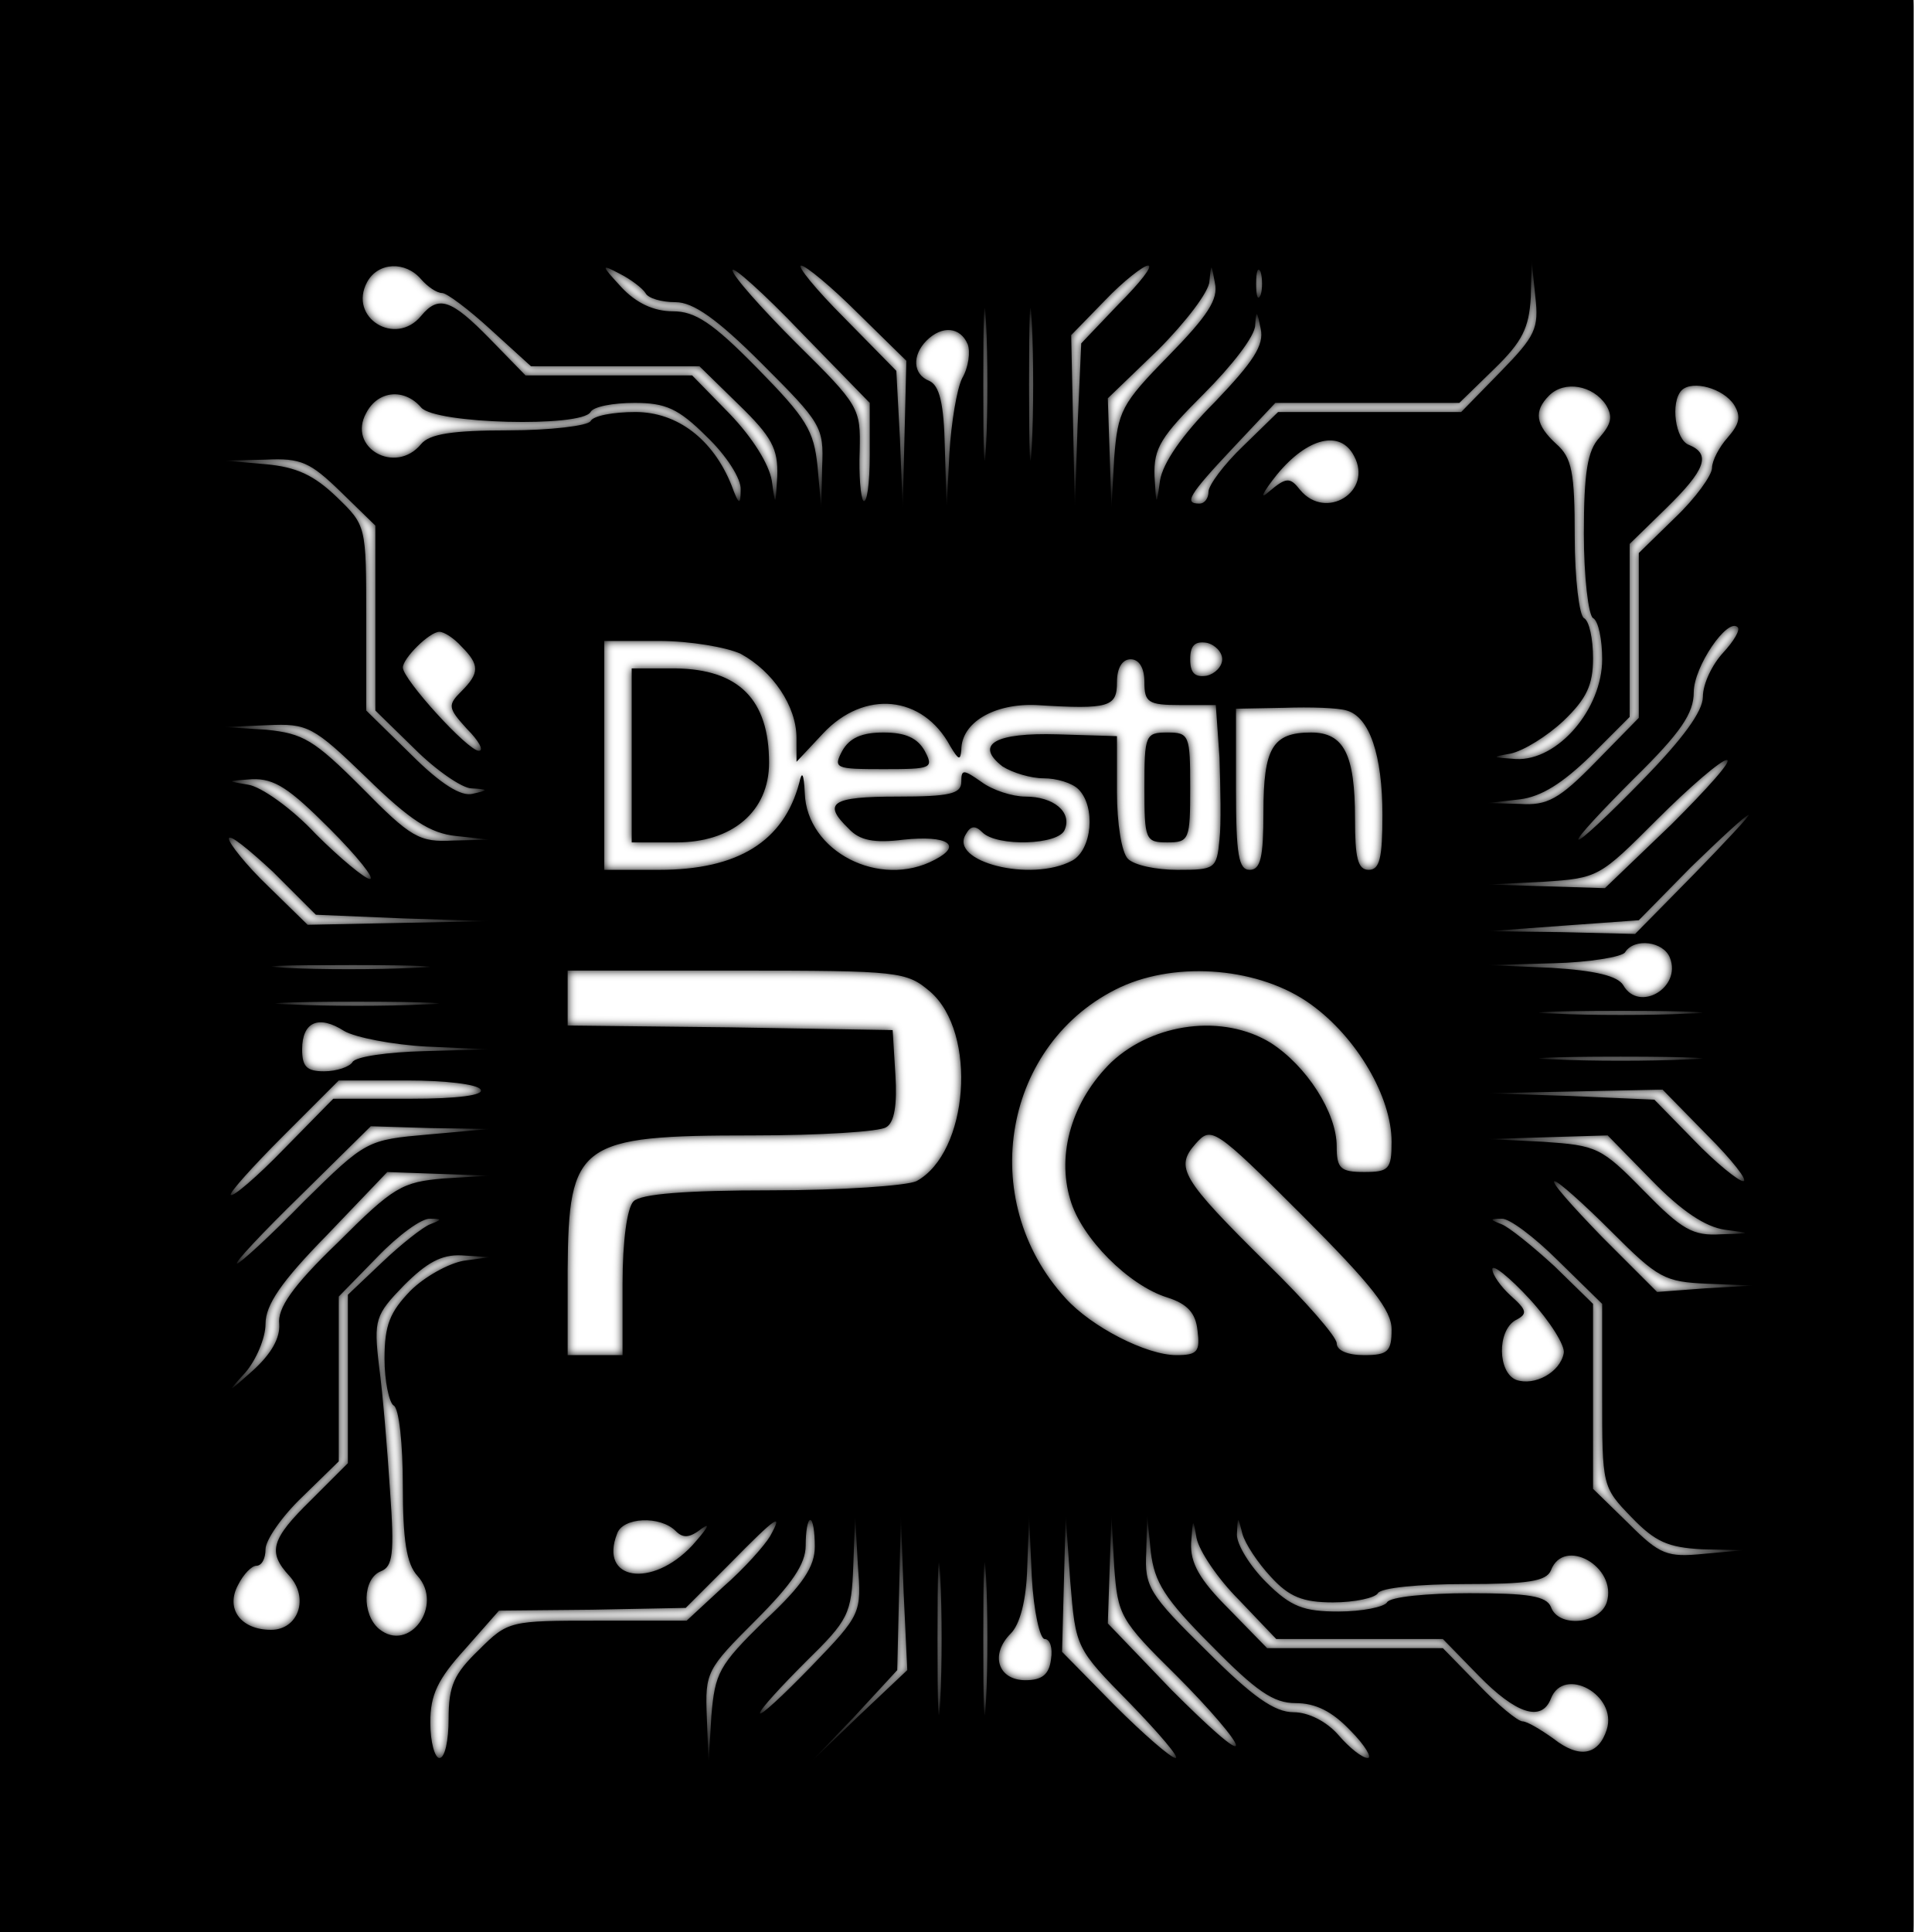
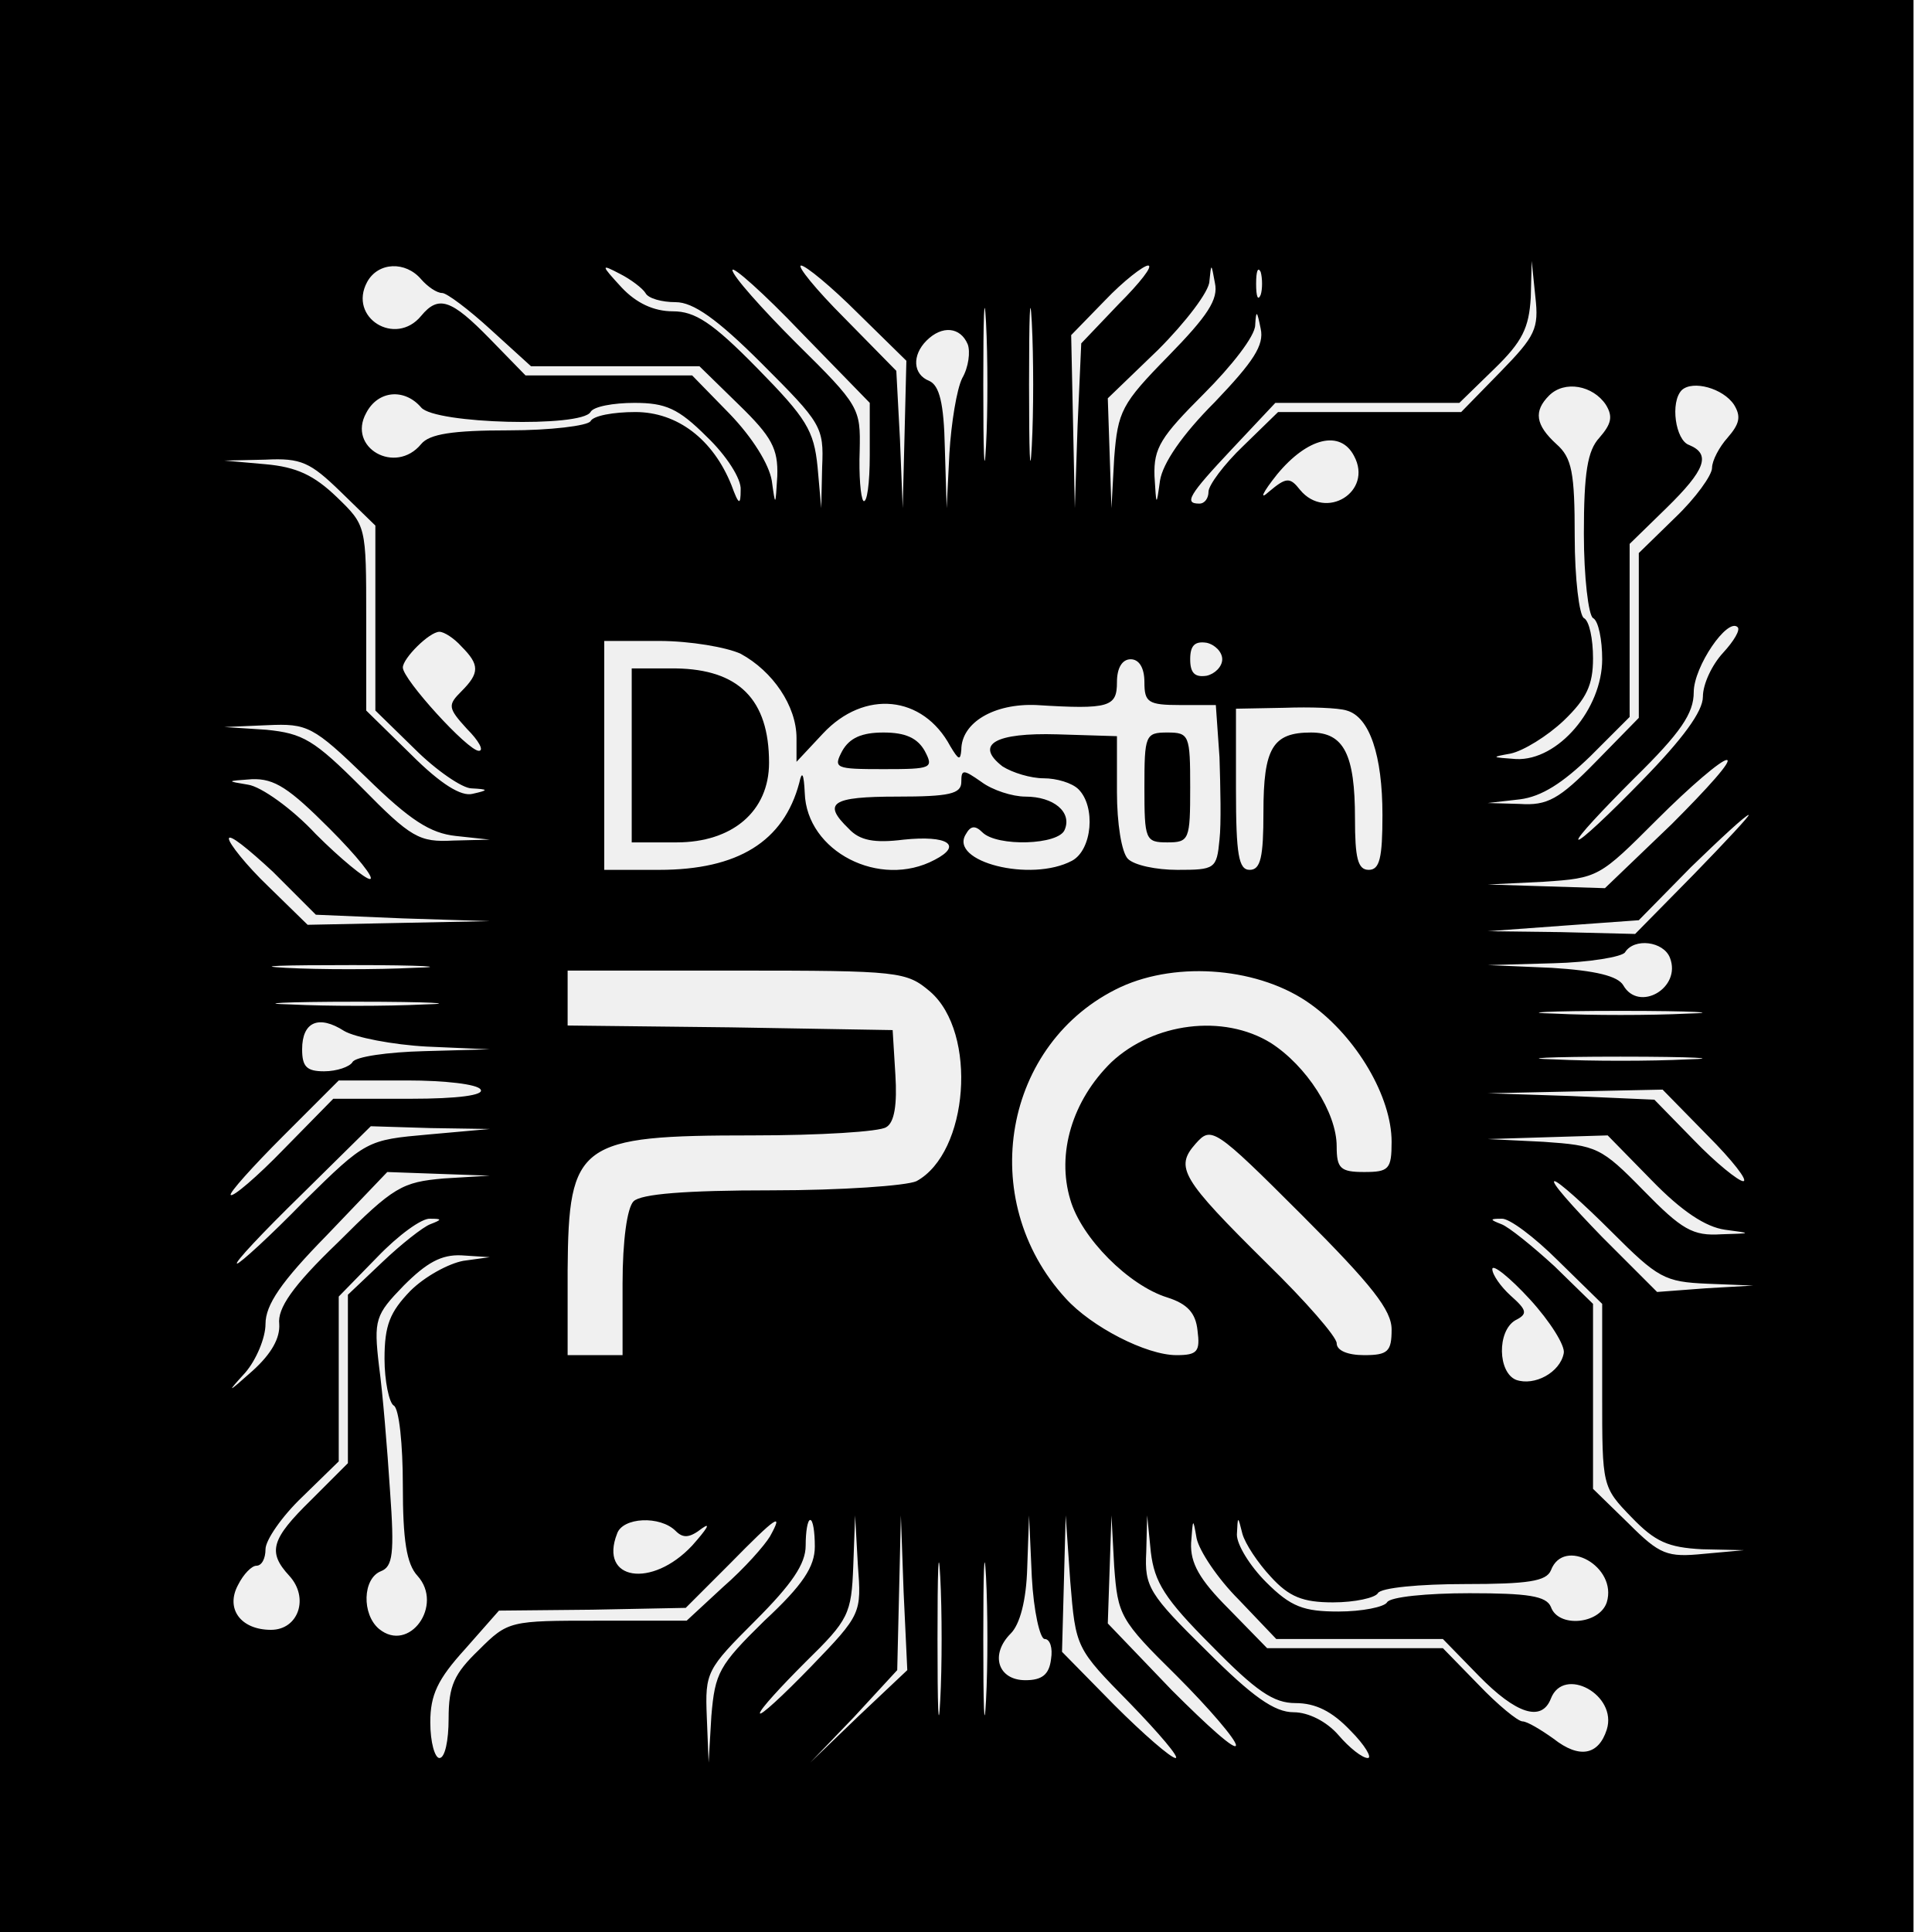
<svg xmlns="http://www.w3.org/2000/svg" version="1.0" width="209pt" height="211pt" viewBox="0 0 209 211" preserveAspectRatio="xMidYMid meet">
-   <defs>
-     <filter id="blur" x="0" y="0">
-       <feGaussianBlur stdDeviation="5" result="blur" />
-       <feBlend in="SourceGraphic" in2="blur" mode="normal" />
-     </filter>
-   </defs>
-   <rect width="100%" height="100%" fill="#ffffff" />
-   <g transform="translate(0,211) scale(0.1,-0.1)" fill="#000" stroke="none" filter="url(#blur)">
+   <g transform="translate(0,211) scale(0.1,-0.1)" fill="#000000" stroke="none">
    <path d="M0 1055 l0 -1055 1045 0 1045 0 0 1055 0 1055 -1045 0 -1045 0 0 -1055z m460 750 c7 -8 17 -15 23 -15 5 0 29 -18 53 -40 l44 -40 92 0 92 0 43 -42 c36 -35 43 -48 42 -78 -2 -33 -2 -34 -6 -5 -3 18 -21 47 -46 73 l-41 42 -91 0 -91 0 -39 40 c-42 43 -56 48 -75 25 -28 -34 -80 -2 -59 37 12 22 42 23 59 3z m245 -15 c3 -6 18 -10 33 -10 19 0 45 -18 94 -67 65 -65 68 -69 66 -113 l-1 -45 -4 45 c-4 40 -12 53 -66 108 -49 50 -68 62 -92 62 -21 0 -40 9 -56 26 -23 25 -23 26 -2 15 12 -6 25 -16 28 -21z m245 -177 c0 -31 -3 -53 -7 -50 -3 4 -5 28 -4 55 1 46 0 49 -69 117 -38 38 -70 74 -70 80 0 5 34 -25 75 -68 l75 -77 0 -57z m-13 155 l53 -52 -2 -81 -2 -80 -3 75 -4 75 -57 58 c-31 31 -52 57 -47 57 5 0 33 -23 62 -52z m140 -145 c-2 -38 -3 -7 -3 67 0 74 1 105 3 68 2 -38 2 -98 0 -135z m50 0 c-2 -38 -3 -7 -3 67 0 74 1 105 3 68 2 -38 2 -98 0 -135z m95 155 l-41 -43 -4 -90 -3 -90 -2 95 -2 94 37 38 c20 21 42 38 47 38 6 0 -9 -19 -32 -42z m54 -57 c-51 -52 -55 -60 -59 -111 l-3 -55 -2 60 -2 60 55 53 c30 30 56 64 56 75 2 20 2 20 6 -2 4 -18 -8 -36 -51 -80z m101 67 c-3 -7 -5 -2 -5 12 0 14 2 19 5 13 2 -7 2 -19 0 -25z m262 -84 l-43 -44 -100 0 -100 0 -38 -37 c-21 -20 -38 -43 -38 -50 0 -7 -4 -13 -10 -13 -17 0 -12 9 36 60 l47 50 100 0 101 0 38 37 c31 30 38 45 40 78 l1 40 4 -39 c4 -35 0 -43 -38 -82z m-312 -33 c-36 -36 -57 -67 -60 -86 -4 -29 -4 -28 -6 5 -1 31 7 43 54 90 30 30 56 63 56 75 1 17 2 16 6 -4 4 -18 -8 -36 -50 -80z m-270 63 c3 -8 1 -25 -6 -37 -6 -12 -12 -49 -14 -82 l-3 -60 -2 66 c-1 49 -6 68 -17 73 -18 7 -19 28 -3 44 17 17 37 15 45 -4z m697 -66 c8 -13 6 -21 -7 -36 -13 -14 -17 -38 -17 -105 0 -47 5 -89 10 -92 6 -3 10 -24 10 -45 0 -54 -48 -111 -94 -109 -27 2 -28 2 -6 6 14 3 40 19 58 36 25 24 32 39 32 68 0 21 -4 41 -10 44 -5 3 -10 43 -10 89 0 70 -3 86 -20 101 -23 21 -25 36 -8 53 17 17 48 11 62 -10z m140 0 c8 -13 6 -21 -7 -36 -9 -10 -17 -25 -17 -33 0 -8 -18 -33 -40 -54 l-40 -39 0 -90 0 -90 -47 -48 c-40 -41 -53 -48 -83 -46 l-35 1 35 4 c24 3 47 18 77 47 l43 43 0 95 0 94 40 39 c43 42 49 59 25 69 -15 5 -21 47 -8 60 12 11 45 2 57 -16z m-1434 -3 c15 -18 175 -22 185 -5 3 6 25 10 48 10 34 0 48 -6 79 -37 21 -20 38 -46 37 -58 0 -17 -2 -17 -10 5 -20 50 -59 80 -105 80 -24 0 -46 -4 -49 -10 -3 -5 -44 -10 -89 -10 -62 0 -87 -4 -96 -15 -28 -34 -81 -4 -60 34 13 25 42 27 60 6z m1019 -53 c21 -39 -31 -71 -59 -37 -11 14 -15 14 -34 -2 -11 -10 -7 -1 9 19 33 40 69 49 84 20z m-1107 -39 l38 -37 0 -101 0 -101 43 -42 c23 -23 52 -43 62 -43 19 -1 19 -2 1 -6 -12 -3 -34 10 -67 43 l-49 48 0 101 c0 101 0 101 -32 132 -25 24 -44 33 -78 36 l-45 4 45 1 c39 2 49 -3 82 -35z m1510 -176 c-12 -13 -22 -34 -22 -48 0 -16 -22 -46 -67 -92 -36 -37 -67 -66 -69 -64 -2 2 26 32 61 67 51 50 65 71 65 94 0 28 37 82 48 71 3 -3 -4 -15 -16 -28z m-1378 7 c20 -20 20 -29 0 -49 -15 -15 -15 -18 6 -41 13 -13 19 -24 13 -24 -12 0 -83 78 -83 91 0 10 29 39 40 39 5 0 16 -7 24 -16z m305 -8 c35 -19 61 -57 61 -92 l0 -26 29 31 c45 48 109 42 139 -14 9 -15 11 -16 12 -4 0 30 36 51 82 49 80 -5 88 -2 88 25 0 16 6 25 15 25 9 0 15 -9 15 -25 0 -22 4 -25 39 -25 l39 0 4 -57 c1 -32 2 -73 0 -90 -3 -32 -5 -33 -46 -33 -23 0 -47 5 -54 12 -7 7 -12 39 -12 73 l0 61 -65 2 c-68 2 -91 -11 -60 -35 11 -7 31 -13 45 -13 14 0 31 -5 38 -12 19 -19 15 -66 -7 -78 -45 -24 -135 -1 -116 29 5 9 10 10 18 2 16 -16 84 -14 90 3 8 19 -12 36 -43 36 -14 0 -36 7 -48 16 -20 14 -22 14 -22 0 0 -13 -13 -16 -70 -16 -72 0 -82 -7 -53 -35 12 -13 28 -16 60 -12 48 5 65 -6 34 -22 -60 -32 -140 9 -142 73 -1 21 -3 25 -6 11 -17 -64 -67 -95 -153 -95 l-60 0 0 125 0 125 60 0 c34 0 74 -7 89 -14z m526 -6 c0 -8 -8 -16 -17 -18 -13 -2 -18 3 -18 18 0 15 5 20 18 18 9 -2 17 -10 17 -18z m136 -56 c25 -7 39 -49 39 -114 0 -47 -3 -60 -15 -60 -12 0 -15 13 -15 56 0 70 -12 94 -48 94 -42 0 -52 -17 -52 -87 0 -49 -3 -63 -15 -63 -12 0 -15 16 -15 88 l0 88 53 1 c28 1 59 0 68 -3z m-1071 -73 c48 -47 70 -61 98 -64 l37 -4 -40 -1 c-37 -2 -46 3 -100 58 -52 52 -64 59 -104 63 l-46 3 47 2 c44 2 50 -1 108 -57z m1426 -51 l-73 -70 -64 2 -64 2 61 3 c60 4 61 5 124 68 36 36 70 65 76 65 7 0 -21 -31 -60 -70z m-1466 -5 c30 -30 50 -55 44 -55 -5 0 -32 22 -59 49 -26 28 -60 52 -74 54 -24 4 -24 4 4 6 25 1 41 -10 85 -54z m1490 -50 l-64 -65 -81 2 -80 1 82 6 83 6 57 58 c32 31 60 57 63 57 2 0 -25 -29 -60 -65z m-1410 -48 l95 -3 -100 -2 -99 -2 -43 42 c-24 23 -43 47 -43 52 0 6 21 -11 48 -36 l47 -47 95 -4z m1384 -43 c13 -33 -34 -60 -51 -30 -6 10 -30 16 -78 19 l-70 3 72 2 c39 1 75 7 78 12 10 16 42 12 49 -6z m-1372 -11 c-40 -2 -103 -2 -140 0 -37 2 -4 3 73 3 77 0 107 -2 67 -3z m564 -26 c52 -45 42 -176 -15 -207 -11 -5 -82 -10 -158 -10 -95 0 -143 -4 -151 -12 -7 -7 -12 -43 -12 -90 l0 -78 -30 0 -30 0 0 93 c1 139 12 147 202 147 73 0 139 4 146 9 9 5 12 25 10 57 l-3 49 -177 3 -178 2 0 30 0 30 184 0 c179 0 186 -1 212 -23z m416 -14 c50 -36 88 -101 88 -150 0 -30 -3 -33 -30 -33 -26 0 -30 4 -30 28 0 37 -33 88 -72 113 -52 32 -128 22 -174 -21 -43 -42 -60 -100 -45 -150 12 -42 64 -94 106 -107 22 -7 31 -17 33 -36 3 -23 0 -27 -23 -27 -33 0 -93 31 -121 62 -99 108 -68 280 60 340 63 29 153 21 208 -19z m-969 0 c-40 -2 -106 -2 -145 0 -40 1 -8 3 72 3 80 0 112 -2 73 -3z m1380 -10 c-40 -2 -106 -2 -145 0 -40 1 -8 3 72 3 80 0 112 -2 73 -3z m-1377 -36 l69 -3 -72 -2 c-39 -1 -75 -6 -78 -12 -3 -5 -17 -10 -31 -10 -19 0 -24 5 -24 24 0 30 18 38 46 20 12 -7 53 -15 90 -17z m1377 -14 c-40 -2 -106 -2 -145 0 -40 1 -8 3 72 3 80 0 112 -2 73 -3z m-1318 -33 c4 -6 -24 -10 -77 -10 l-84 0 -54 -55 c-29 -30 -56 -53 -58 -50 -2 2 24 31 57 64 l61 61 75 0 c40 0 77 -4 80 -10z m1340 -50 c27 -27 45 -50 39 -50 -5 0 -30 20 -54 45 l-43 44 -91 4 -91 3 95 2 96 2 49 -50z m-1397 1 c-67 -6 -68 -6 -136 -73 -37 -38 -70 -68 -73 -68 -4 0 28 34 70 75 l76 75 65 -2 65 -1 -67 -6z m1052 -213 c0 -24 -4 -28 -30 -28 -18 0 -30 5 -30 13 0 7 -34 46 -76 87 -94 93 -101 105 -78 131 17 19 20 18 116 -78 77 -77 98 -104 98 -125z m284 163 c33 -34 59 -51 80 -54 30 -4 30 -4 -4 -5 -31 -2 -43 5 -85 48 -46 47 -51 49 -109 53 l-61 3 65 2 66 2 48 -49z m-1319 2 c-46 -4 -55 -9 -116 -70 -50 -48 -66 -72 -64 -89 1 -15 -8 -32 -29 -51 -28 -25 -29 -25 -8 -2 12 14 22 38 22 53 0 21 17 46 67 97 l66 69 56 -2 56 -2 -50 -3z m1275 -58 c51 -51 58 -55 105 -57 l50 -2 -52 -3 -53 -4 -60 60 c-33 34 -57 61 -52 61 4 0 32 -25 62 -55z m-1290 8 c-8 -3 -32 -22 -52 -41 l-38 -36 0 -92 0 -92 -40 -40 c-44 -43 -48 -57 -24 -83 22 -24 10 -59 -20 -59 -33 0 -50 23 -36 49 6 12 15 21 20 21 6 0 10 8 10 18 0 10 18 36 40 57 l40 39 0 90 0 90 42 43 c23 24 49 43 58 42 13 0 13 -1 0 -6z m1232 -40 l48 -47 0 -100 c0 -99 0 -100 32 -133 26 -27 40 -33 77 -35 l46 -1 -44 -4 c-40 -4 -48 -1 -82 33 l-39 38 0 101 0 101 -42 41 c-24 22 -50 43 -58 46 -13 5 -13 6 0 6 8 1 36 -20 62 -46z m-1196 0 c-16 -3 -42 -17 -58 -33 -22 -23 -28 -37 -28 -74 0 -24 5 -48 10 -51 6 -3 10 -43 10 -87 0 -60 4 -86 16 -99 29 -32 -9 -85 -42 -58 -19 16 -18 55 2 63 13 5 15 19 10 88 -3 46 -8 107 -12 136 -6 51 -4 56 27 88 25 25 41 34 63 33 l31 -2 -29 -4z m1202 -101 c-4 -21 -32 -36 -52 -29 -20 8 -21 53 -1 65 14 7 13 11 -5 27 -11 10 -20 23 -20 29 0 6 19 -9 41 -33 22 -24 39 -51 37 -59z m-970 -194 c8 -8 15 -8 29 3 10 7 5 -1 -11 -19 -44 -47 -102 -38 -82 13 6 18 47 20 64 3z m103 -6 c-6 -10 -28 -35 -51 -55 l-40 -37 -97 0 c-96 0 -98 0 -130 -32 -27 -26 -33 -39 -33 -75 0 -24 -4 -43 -10 -43 -5 0 -10 17 -10 39 0 30 8 47 38 80 l37 42 102 1 102 2 48 48 c52 53 59 57 44 30z m49 -11 c0 -22 -13 -42 -55 -81 -50 -49 -54 -57 -58 -104 l-3 -51 -2 50 c-2 49 0 52 53 105 40 40 55 62 55 82 0 15 2 28 5 28 3 0 5 -13 5 -29z m-4 -131 c-31 -32 -56 -55 -56 -51 0 4 23 29 50 56 47 46 50 52 52 105 l2 55 3 -54 c4 -53 4 -54 -51 -111z m52 -54 l-53 -51 48 50 47 51 2 84 2 85 3 -84 4 -85 -53 -50z m89 17 c-2 -38 -3 -7 -3 67 0 74 1 105 3 68 2 -38 2 -98 0 -135z m50 0 c-2 -38 -3 -7 -3 67 0 74 1 105 3 68 2 -38 2 -98 0 -135z m64 67 c6 0 9 -10 7 -22 -2 -17 -10 -23 -28 -23 -30 0 -39 28 -16 51 10 10 17 36 18 72 l2 57 3 -67 c2 -38 9 -68 14 -68z m93 -70 c32 -33 55 -60 50 -60 -5 0 -35 26 -67 58 l-57 58 2 74 2 75 5 -72 c6 -73 6 -73 65 -133z m51 30 c36 -36 65 -70 65 -76 0 -7 -31 21 -70 60 l-70 73 2 59 2 59 3 -56 c4 -53 6 -58 68 -119z m38 33 c49 -50 68 -63 92 -63 22 0 40 -9 60 -30 16 -16 24 -30 19 -30 -6 0 -20 11 -32 25 -13 15 -33 25 -49 25 -21 0 -45 17 -95 67 -63 62 -68 70 -66 108 l1 40 4 -40 c4 -33 15 -51 66 -102z m30 50 l41 -43 91 0 91 0 39 -40 c41 -42 69 -51 79 -25 14 36 73 4 61 -34 -9 -28 -30 -32 -58 -10 -14 10 -29 19 -34 19 -5 0 -27 18 -48 40 l-39 40 -96 0 -96 0 -42 43 c-32 32 -42 50 -41 72 2 27 2 28 6 5 3 -14 23 -44 46 -67z m35 25 c20 -22 35 -28 68 -28 24 0 46 5 49 10 3 6 46 10 95 10 69 0 89 3 94 15 14 37 73 4 61 -35 -8 -24 -53 -28 -61 -5 -5 12 -25 15 -89 15 -46 0 -87 -4 -90 -10 -3 -5 -27 -10 -53 -10 -38 0 -52 5 -79 32 -18 18 -32 41 -32 52 1 21 1 21 6 1 3 -11 17 -32 31 -47z" />
    <path d="M690 1285 l0 -95 49 0 c61 0 101 34 101 87 0 69 -33 102 -102 103 l-48 0 0 -95z" />
    <path d="M920 1290 c-10 -19 -8 -20 45 -20 53 0 55 1 45 20 -8 14 -21 20 -45 20 -24 0 -37 -6 -45 -20z" />
    <path d="M1250 1250 c0 -57 1 -60 25 -60 24 0 25 3 25 60 0 57 -1 60 -25 60 -24 0 -25 -3 -25 -60z" />
  </g>
</svg>
